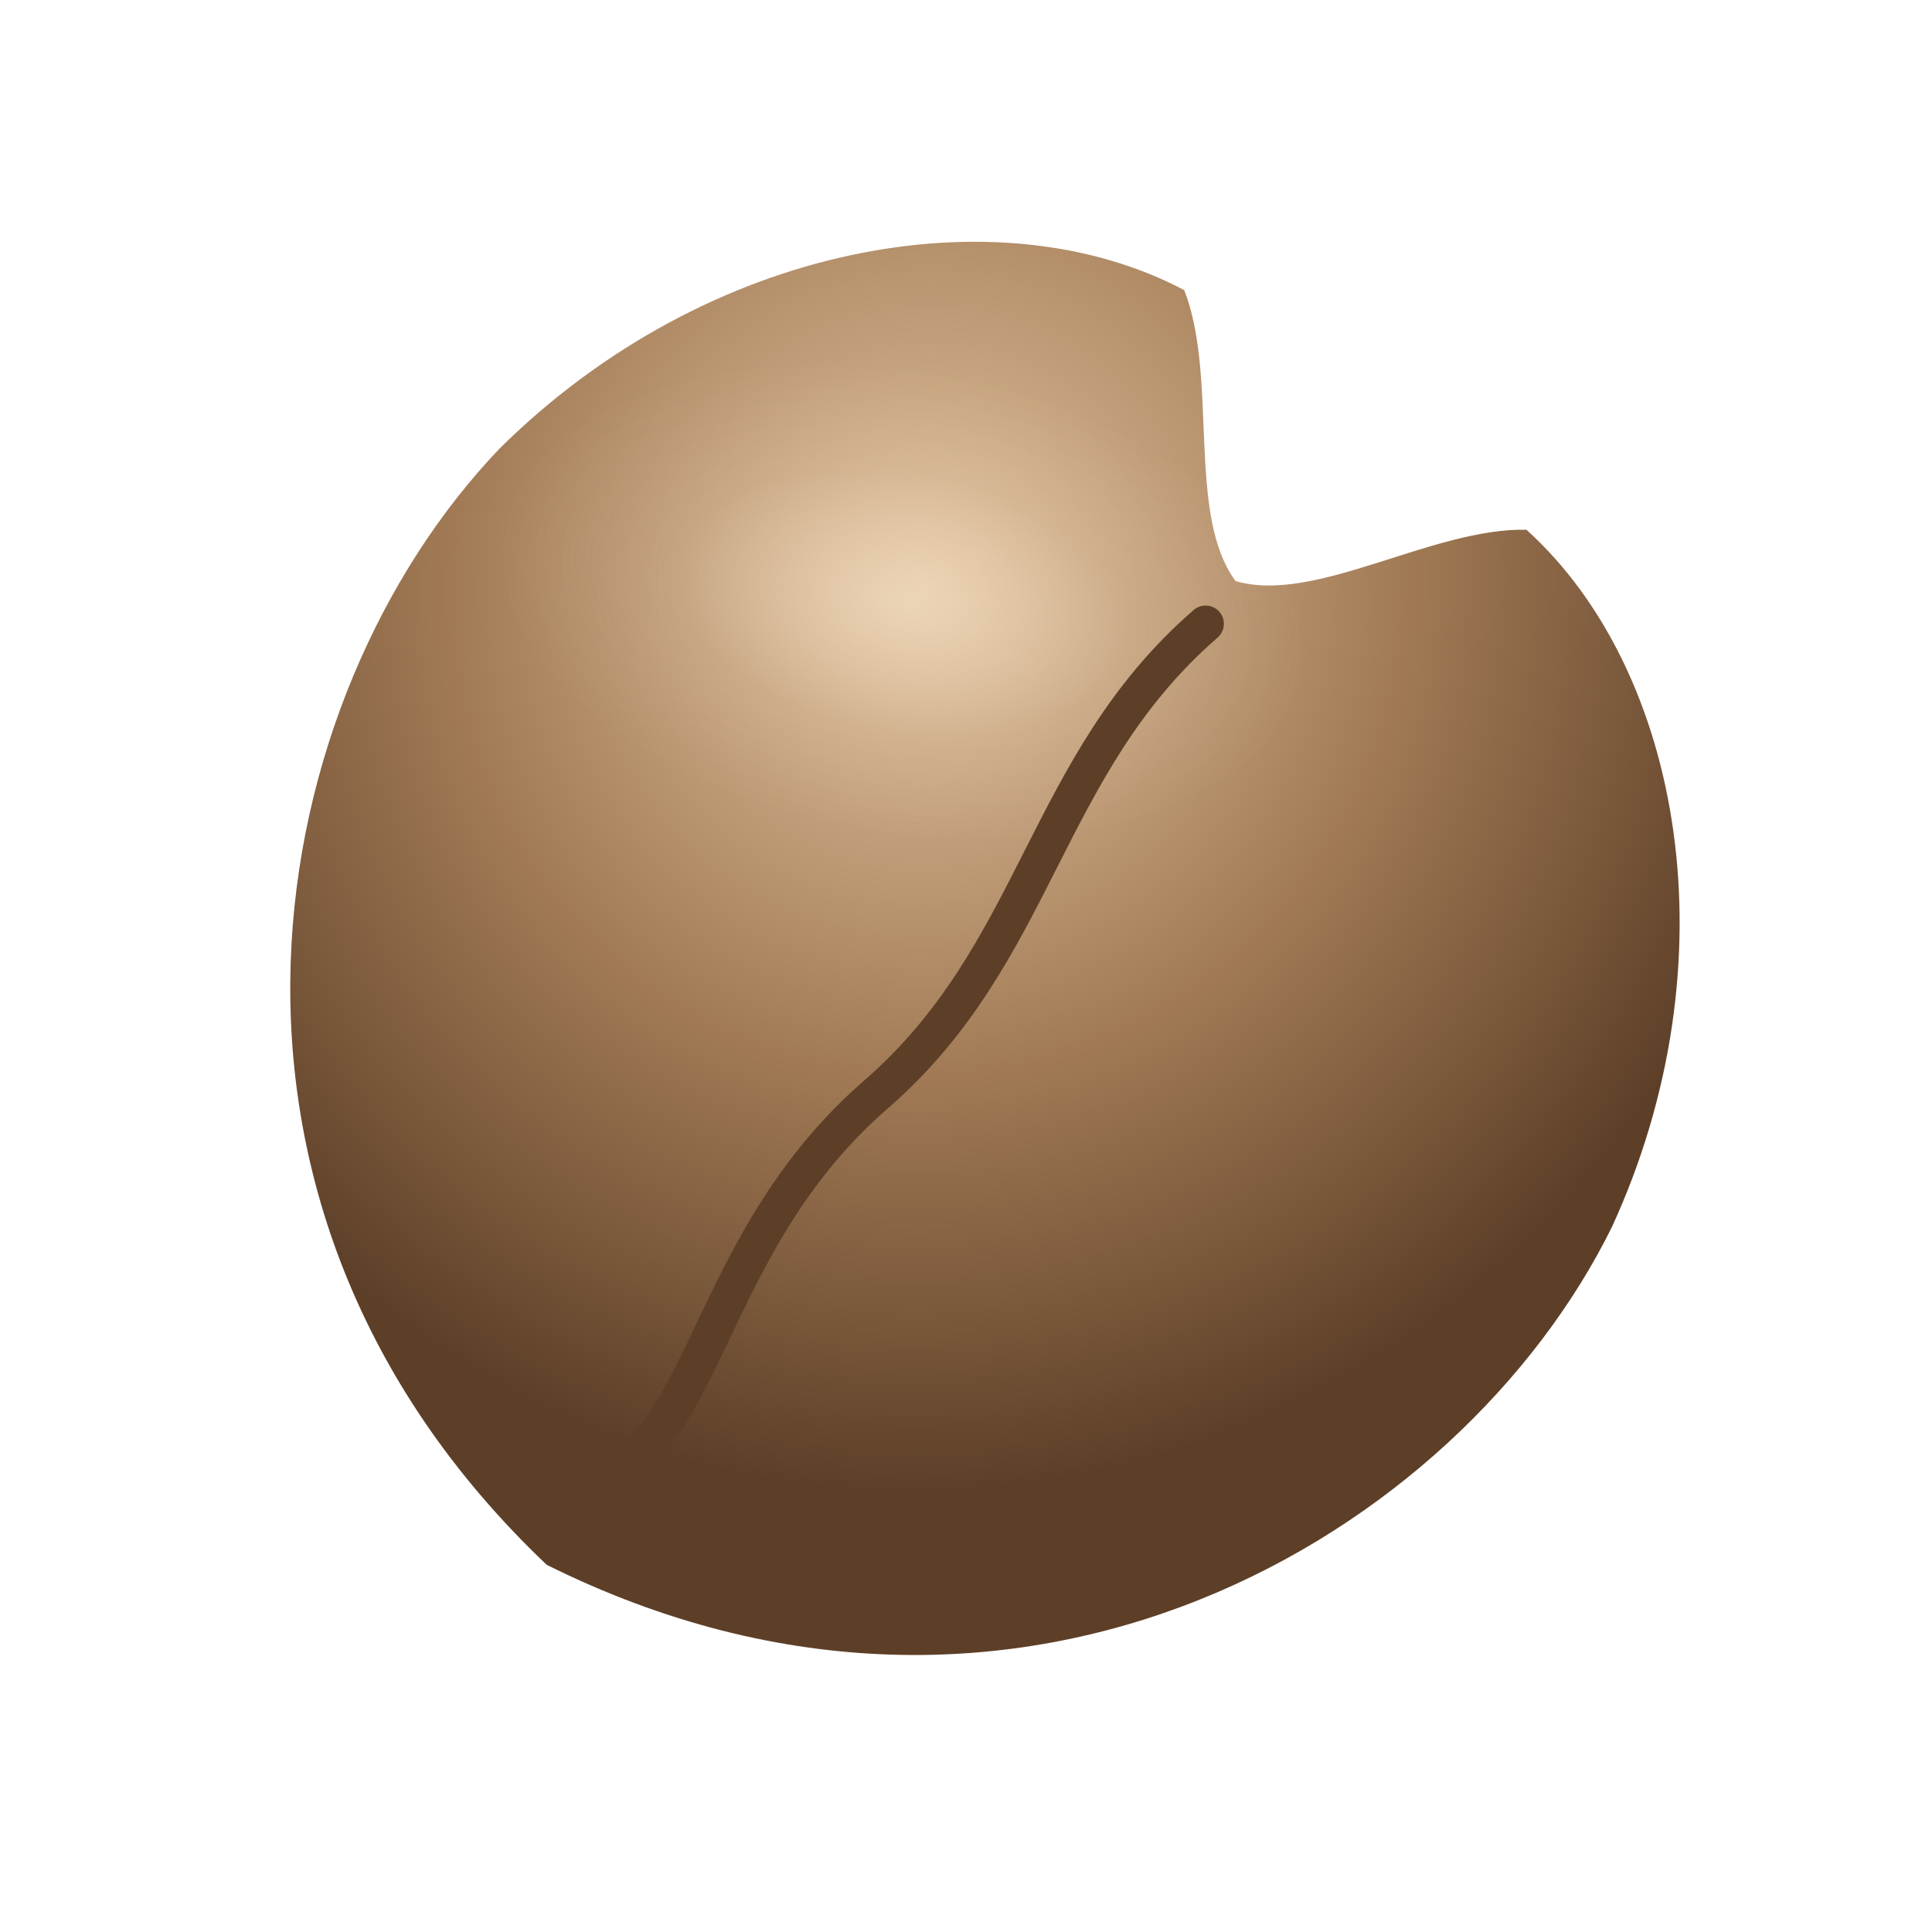
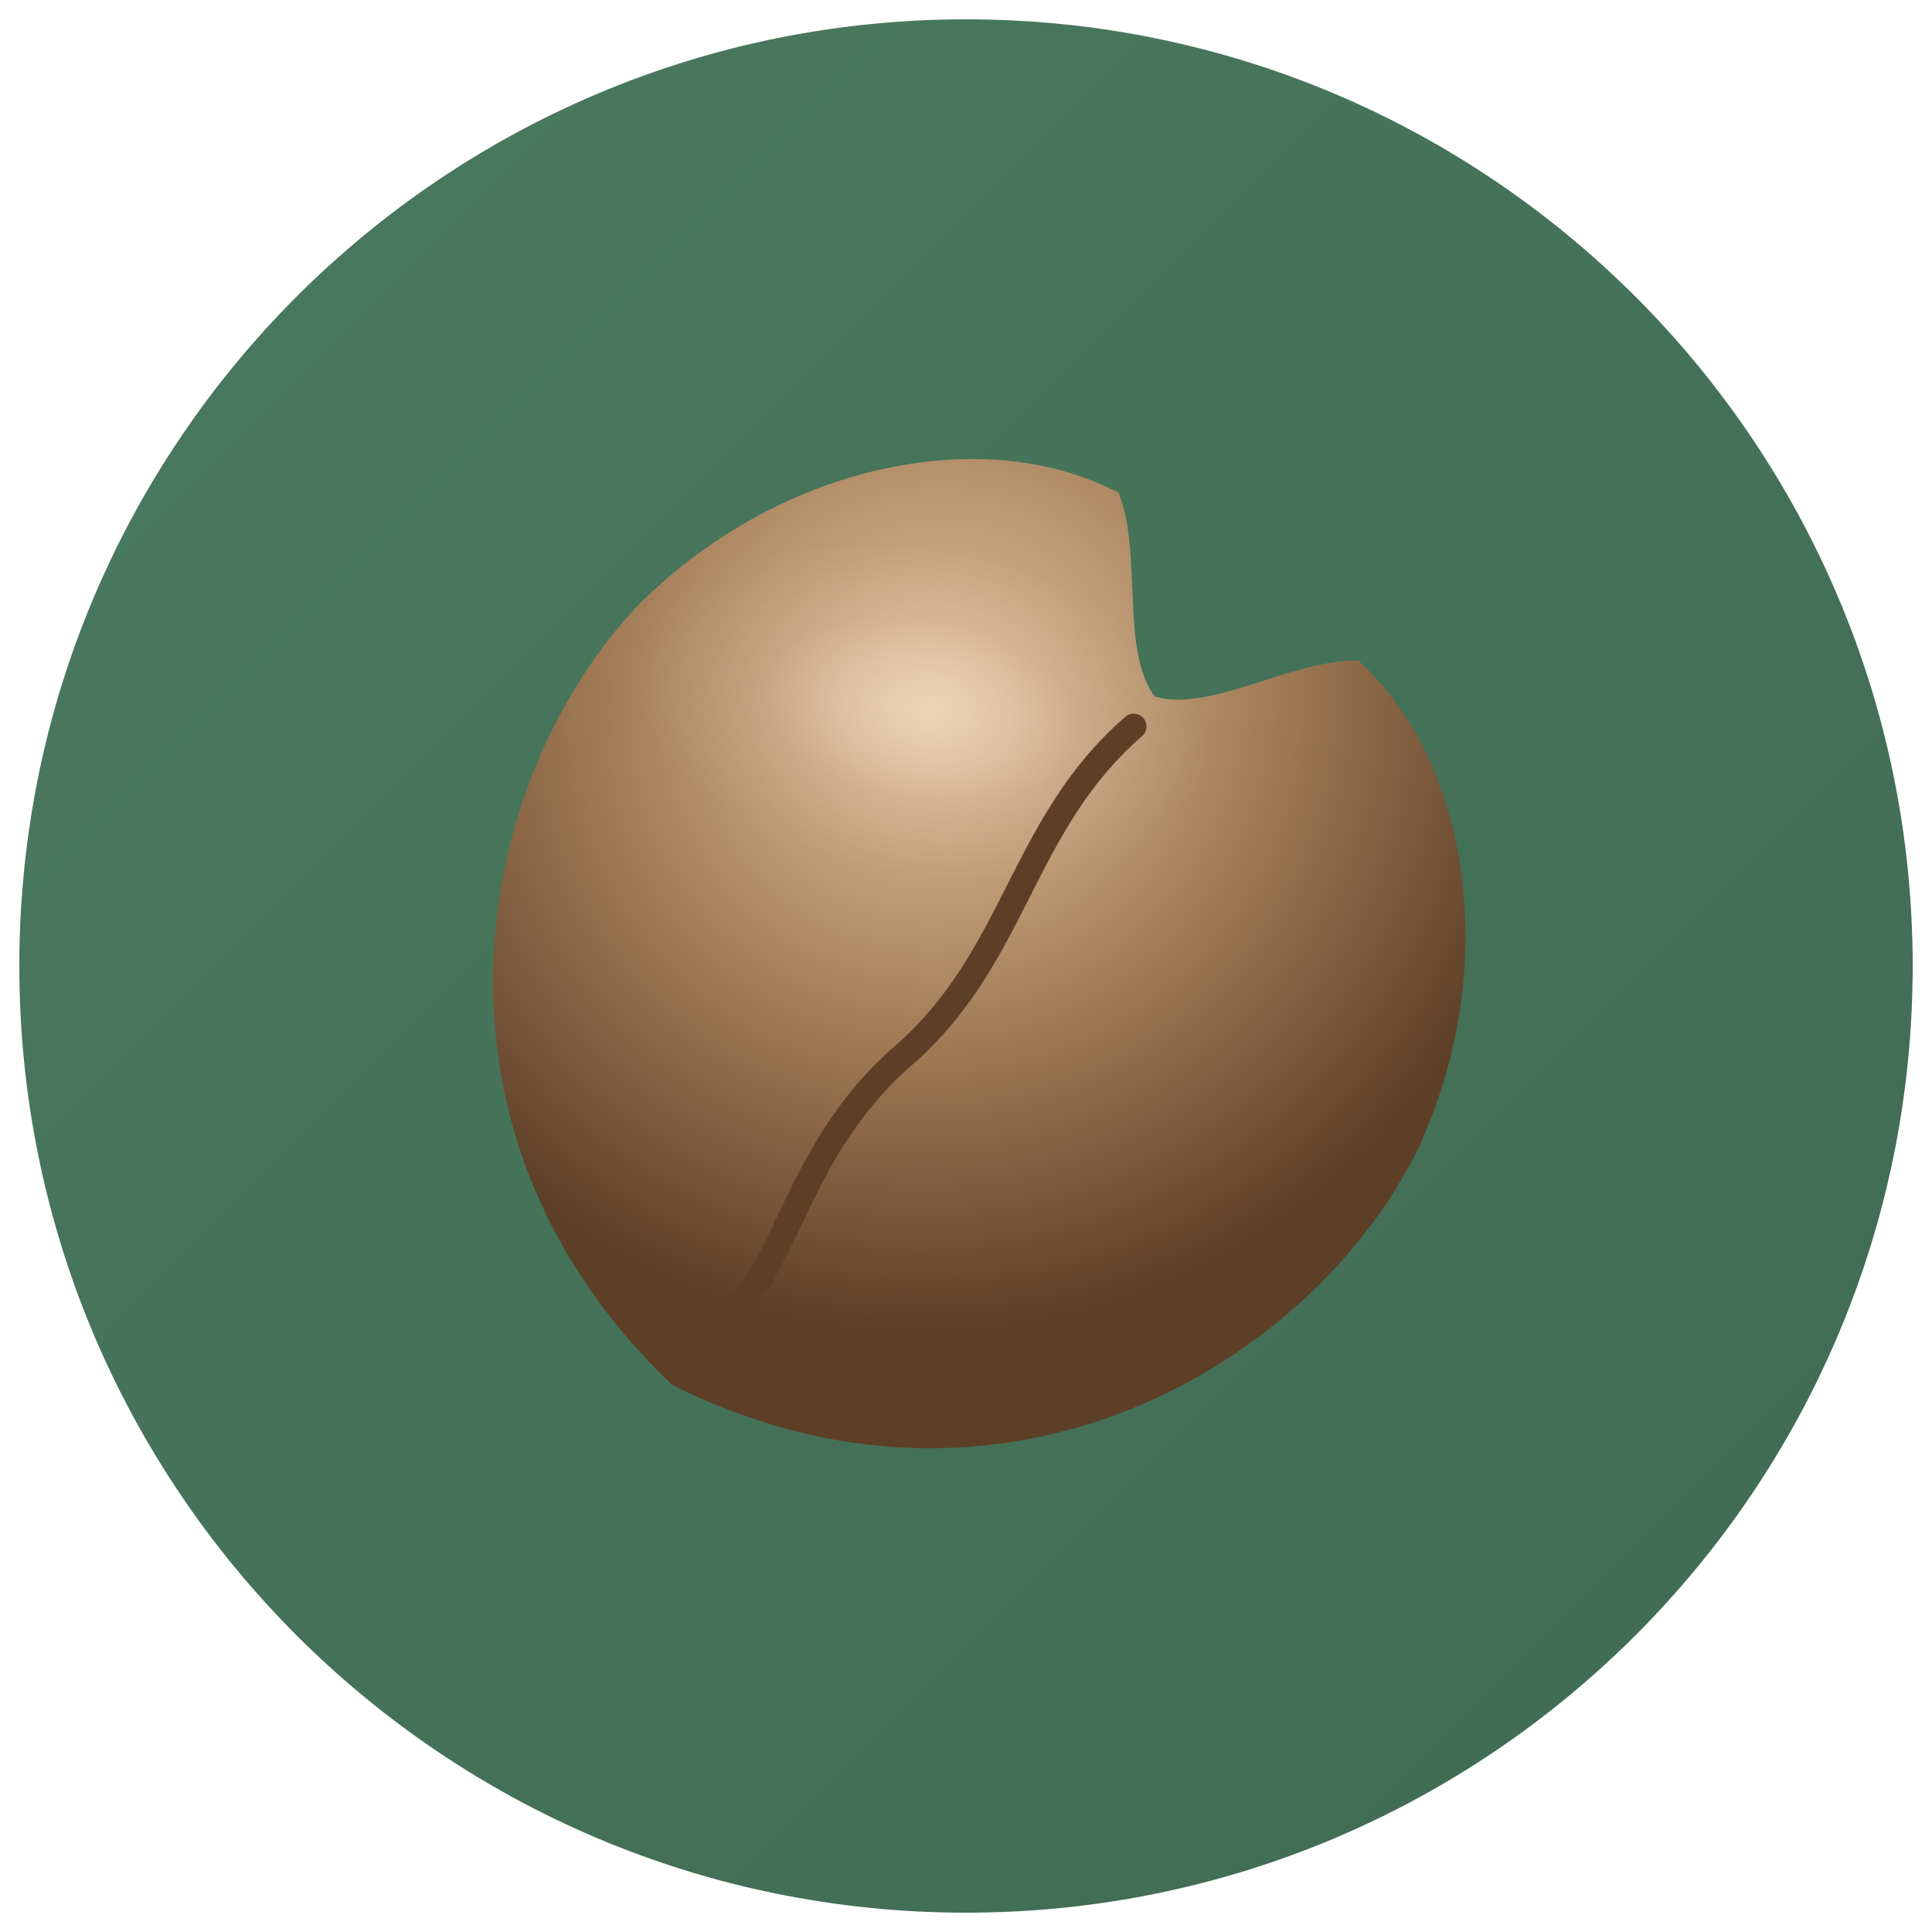
- <svg xmlns="http://www.w3.org/2000/svg" viewBox="-5 -5 74 74" role="img" aria-label="Kukui">
+ <svg xmlns="http://www.w3.org/2000/svg" viewBox="0 0 100 100" role="img" aria-label="Kukui">
  <defs>
+     <linearGradient id="kukui-disc" x1="0" y1="0" x2="1" y2="1">
+       <stop offset="0%" stop-color="#4a7a5f" />
+       <stop offset="100%" stop-color="#3f6b52" />
+     </linearGradient>
    <radialGradient id="kukui-body" cx="32%" cy="28%" r="64%">
      <stop offset="0%" stop-color="#e3c4a0" />
      <stop offset="55%" stop-color="#a07954" />
      <stop offset="100%" stop-color="#5d3f28" />
    </radialGradient>
    <radialGradient id="kukui-gloss" cx="50%" cy="50%" r="50%">
      <stop offset="0%" stop-color="#f5e4cc" stop-opacity="0.55" />
      <stop offset="55%" stop-color="#f5e4cc" stop-opacity="0.10" />
      <stop offset="100%" stop-color="#f5e4cc" stop-opacity="0" />
    </radialGradient>
    <clipPath id="kukui-clip">
      <path d="M24 6 C 16 7, 8 15, 6 26 C 4 39, 12 57, 32 60 C 52 57, 60 39, 58 26 C 56 15, 48 7, 40 6 C 37 8, 35 13, 32 14 C 29 13, 27 8, 24 6 Z" />
    </clipPath>
  </defs>
-   <g transform="rotate(35 32 32)">
-     <path d="M24 6 C 16 7, 8 15, 6 26 C 4 39, 12 57, 32 60 C 52 57, 60 39, 58 26 C 56 15, 48 7, 40 6 C 37 8, 35 13, 32 14 C 29 13, 27 8, 24 6 Z" fill="url(#kukui-body)" />
-     <g clip-path="url(#kukui-clip)">
-       <ellipse cx="22" cy="22" rx="16" ry="9" fill="url(#kukui-gloss)" transform="rotate(-25 22 22)" />
+   <circle cx="50" cy="50" r="49" fill="url(#kukui-disc)" />
+   <svg x="15" y="15" width="70" height="70" viewBox="-5 -5 74 74" overflow="visible">
+     <g transform="rotate(35 32 32)">
+       <path d="M24 6 C 16 7, 8 15, 6 26 C 4 39, 12 57, 32 60 C 52 57, 60 39, 58 26 C 56 15, 48 7, 40 6 C 37 8, 35 13, 32 14 C 29 13, 27 8, 24 6 Z" fill="url(#kukui-body)" />
+       <g clip-path="url(#kukui-clip)">
+         <ellipse cx="22" cy="22" rx="16" ry="9" fill="url(#kukui-gloss)" transform="rotate(-25 22 22)" />
+       </g>
+       <path d="M32 16 C 30 24, 34 30, 32 38 C 30 46, 34 52, 32 56" stroke="#5d3f28" stroke-width="1.4" stroke-linecap="round" fill="none" />
    </g>
-     <path d="M32 16 C 30 24, 34 30, 32 38 C 30 46, 34 52, 32 56" stroke="#5d3f28" stroke-width="1.4" stroke-linecap="round" fill="none" />
-   </g>
+   </svg>
</svg>
